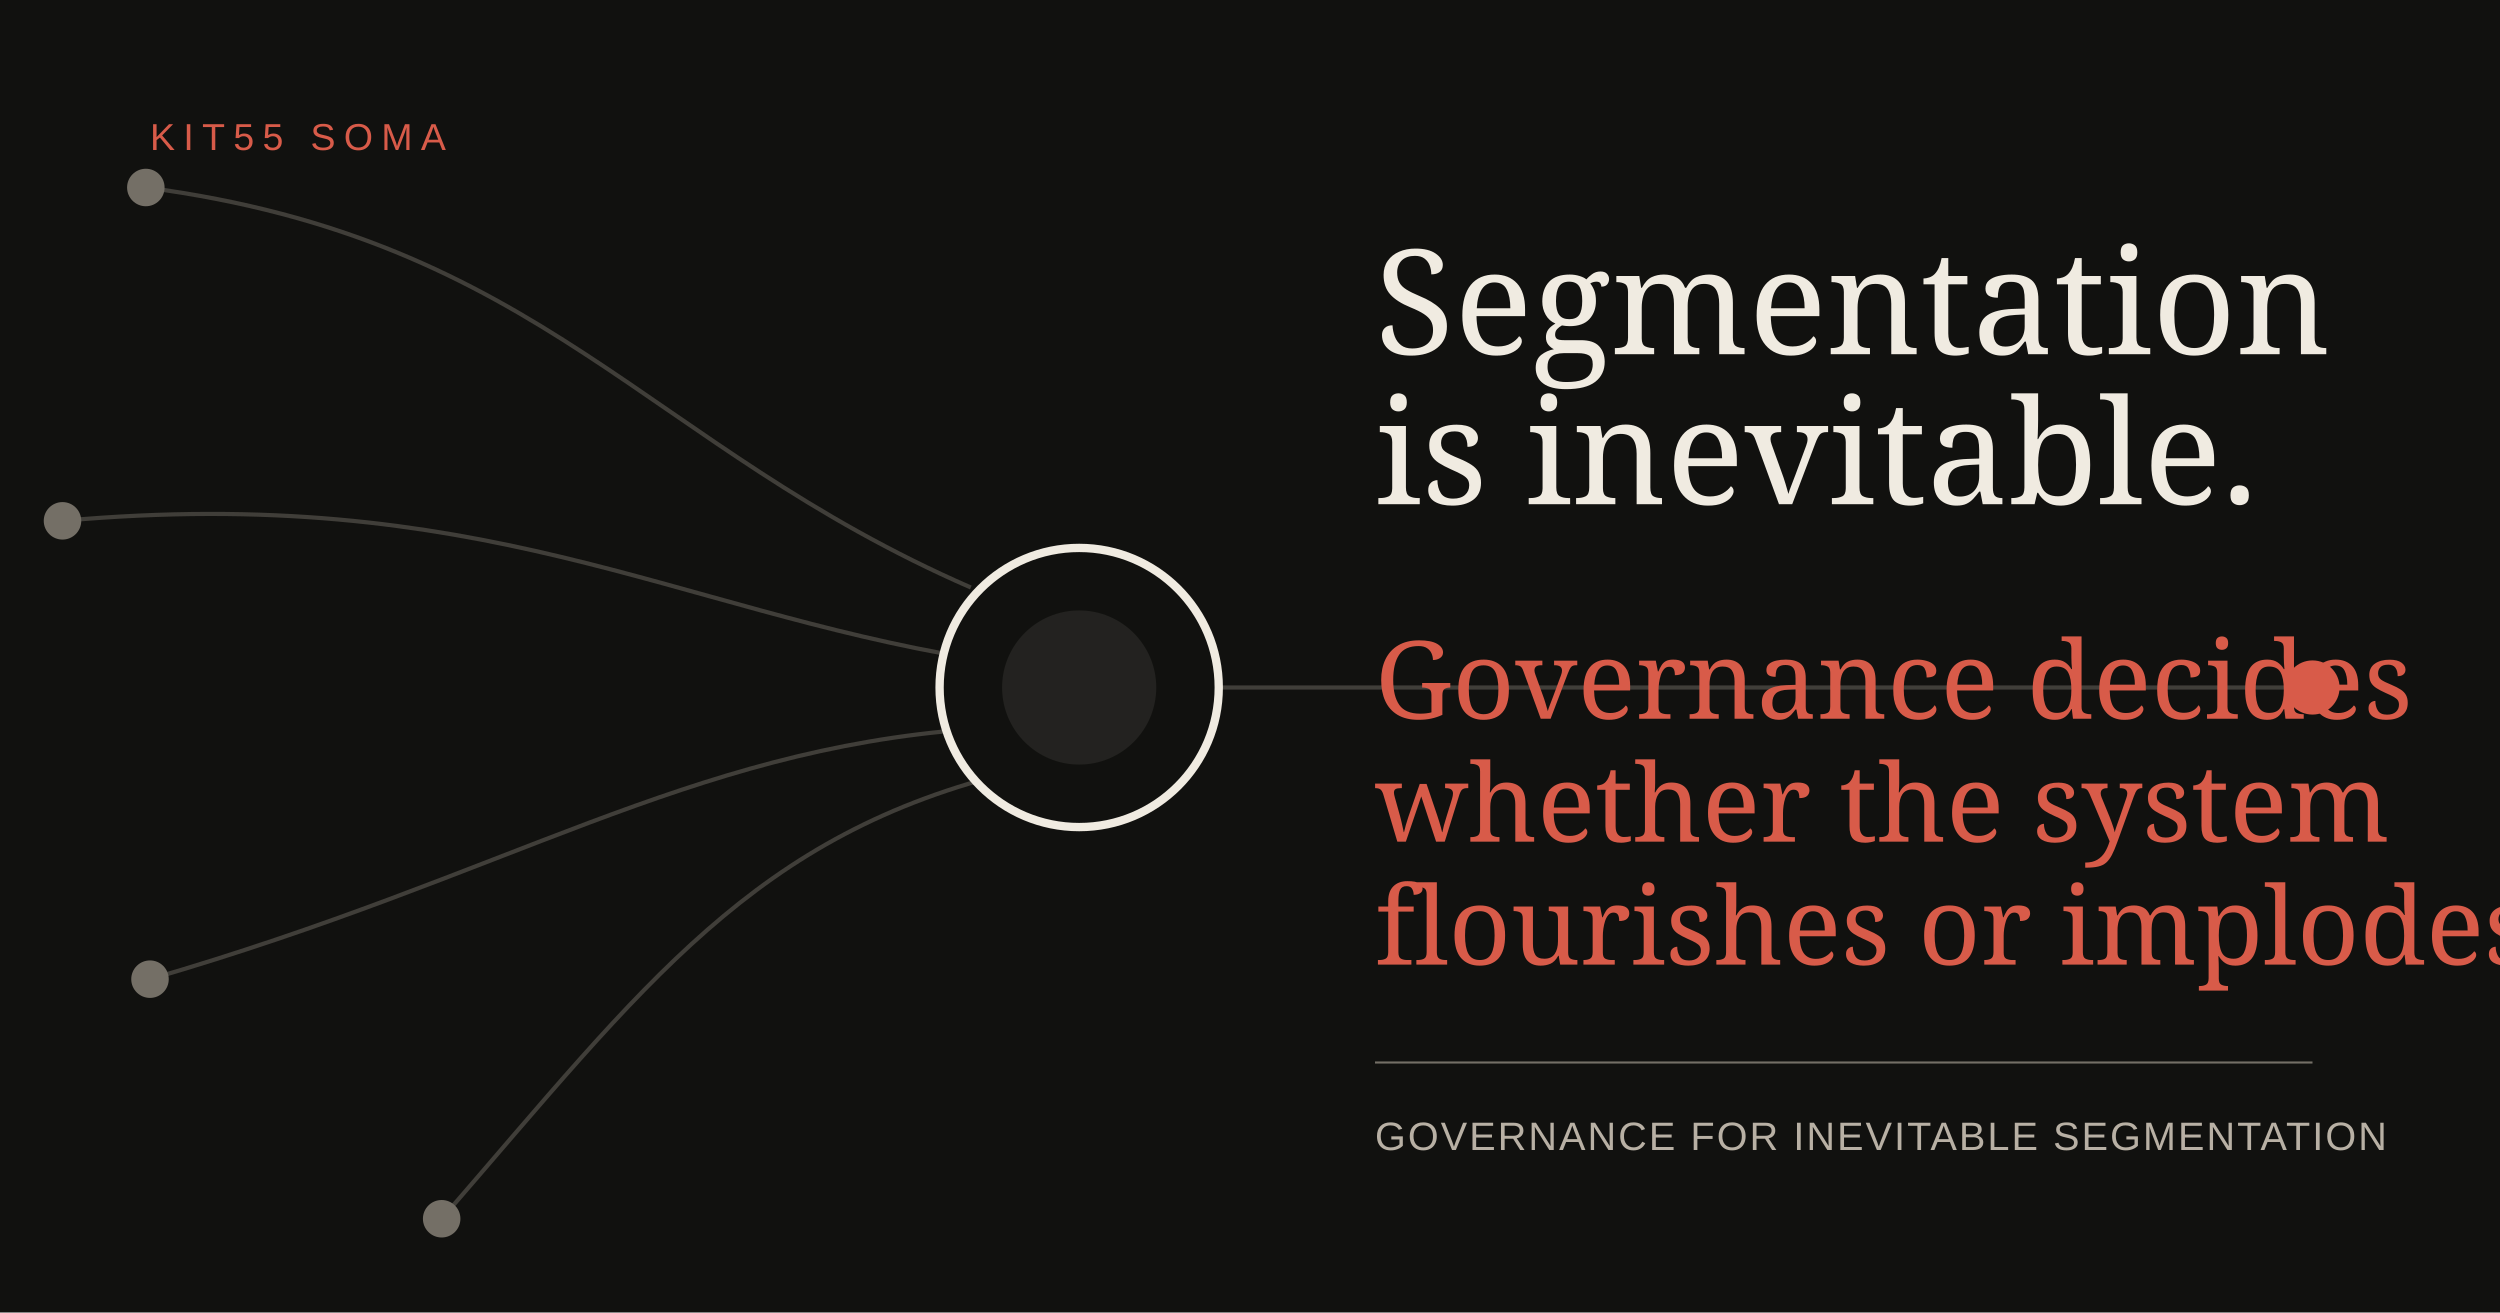
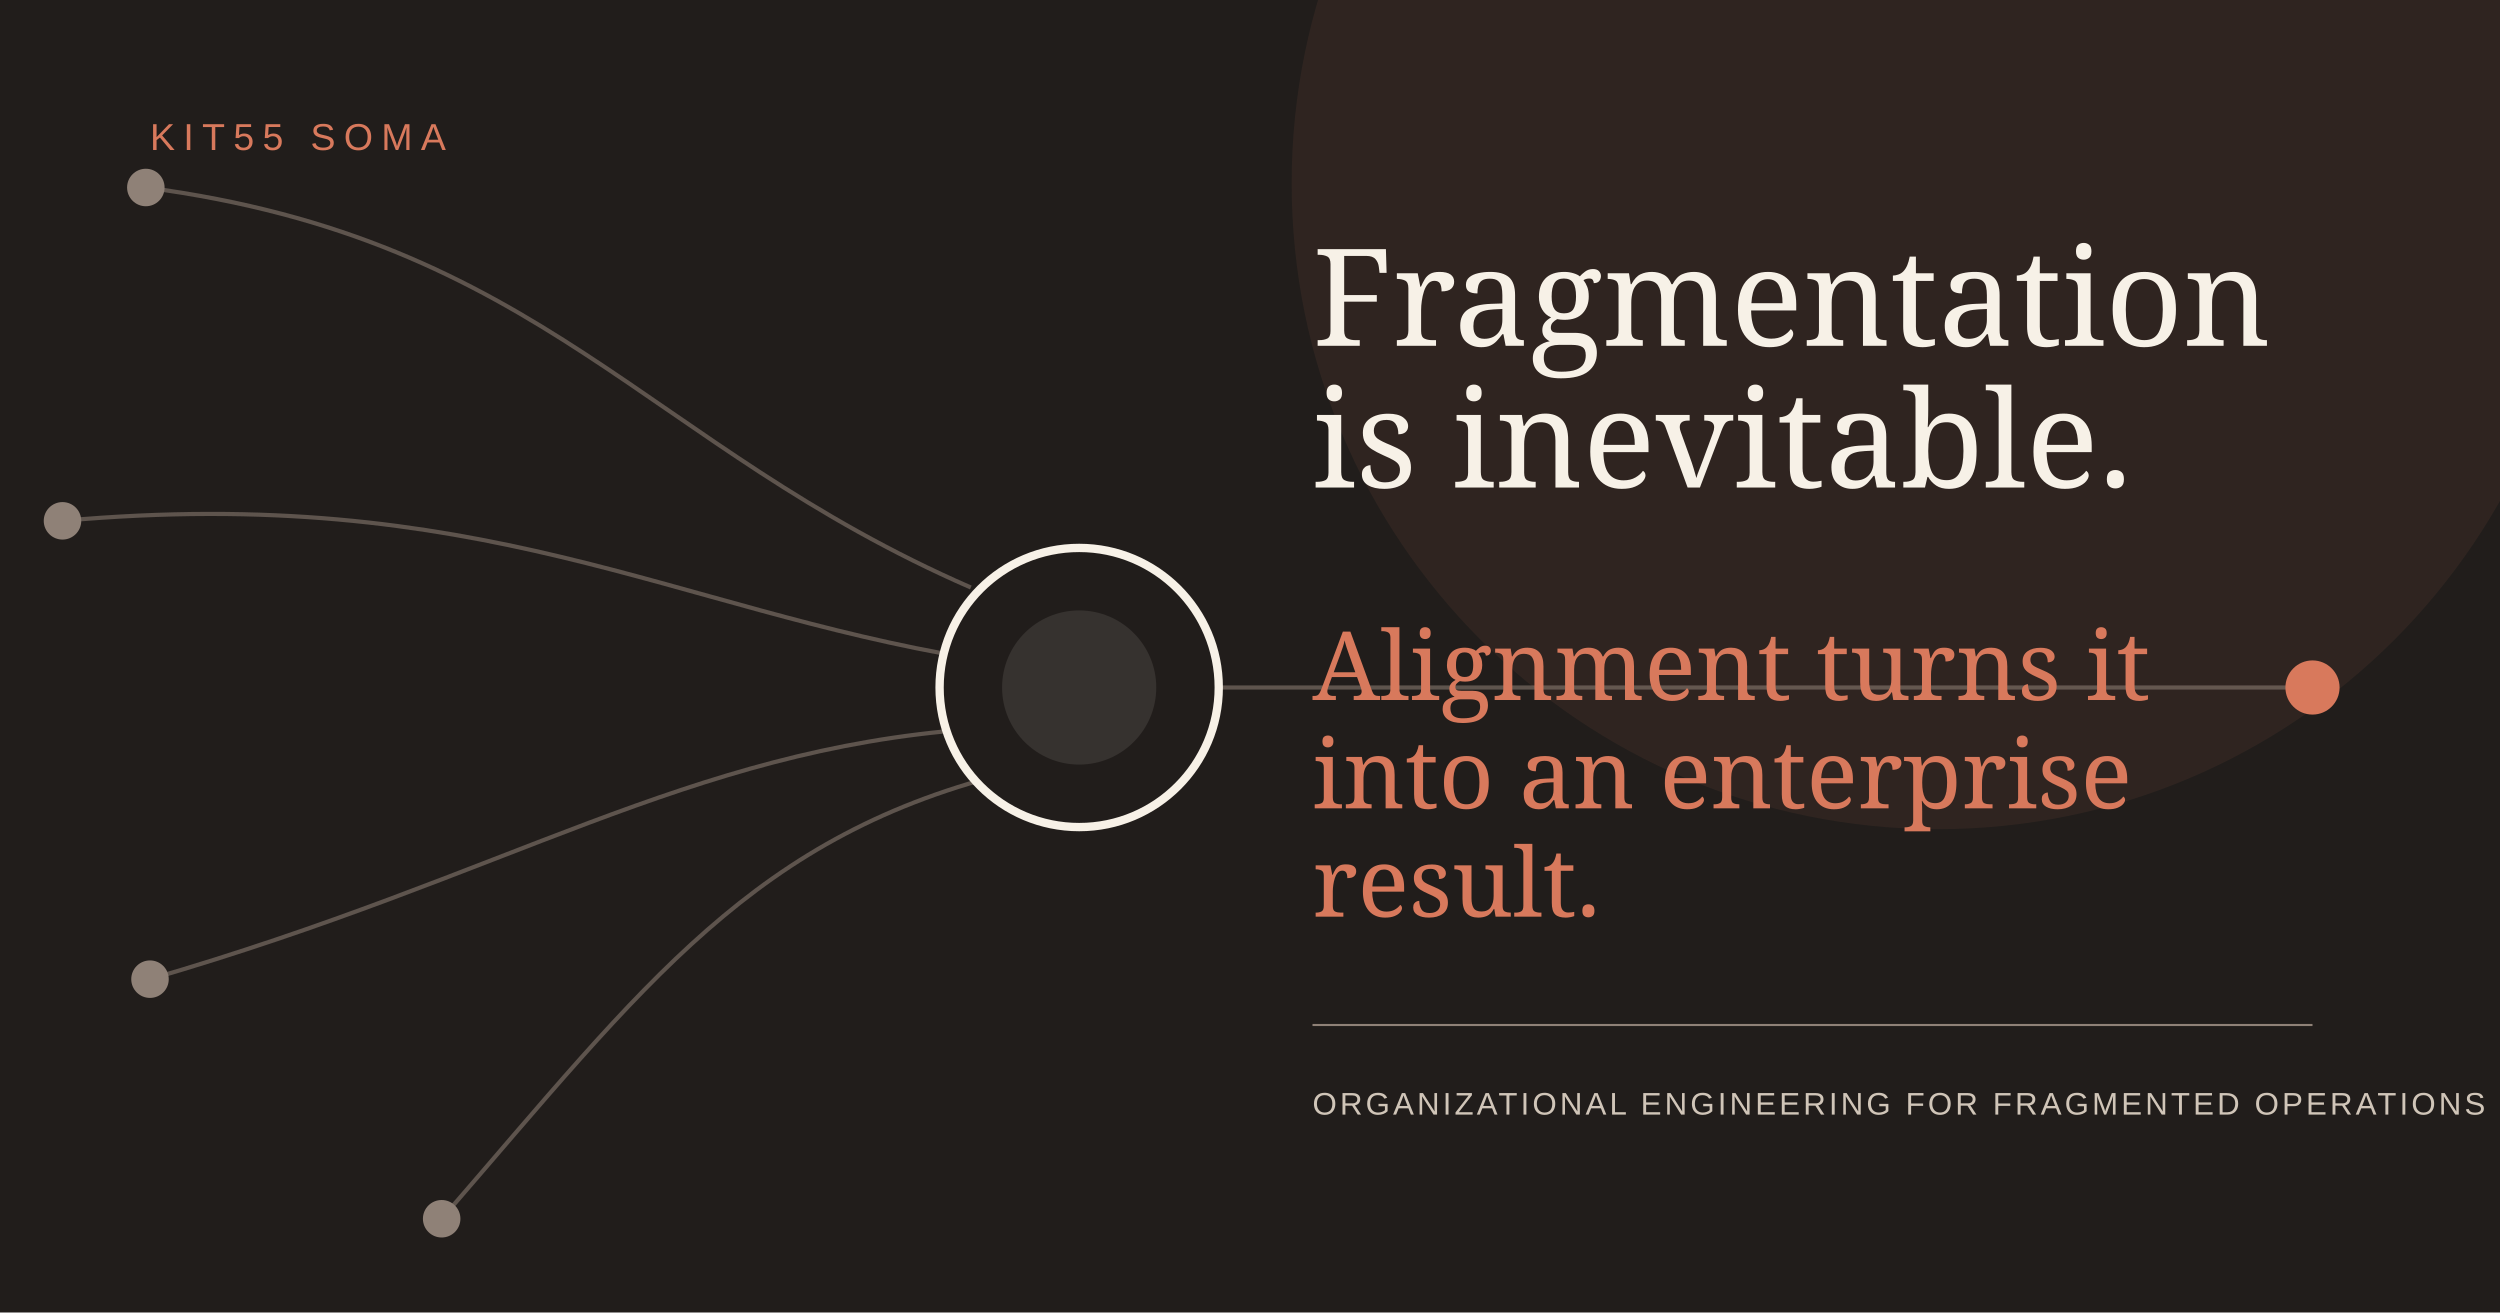
<svg xmlns="http://www.w3.org/2000/svg" width="1200" height="630" viewBox="0 0 1200 630" role="img" aria-labelledby="title desc">
-   <rect width="1200" height="630" fill="#11110f" />
-   <g fill="none" stroke="#746f66" stroke-width="2" opacity=".48">
+   <rect width="1200" height="630" fill="#211d1b" />
+   <circle cx="930" cy="88" r="310" fill="#d8795c" opacity=".08" />
+   <g fill="none" stroke="#8f8177" stroke-width="2" opacity=".55">
    <path d="M70 90C260 115 310 214 466 282" />
    <path d="M30 250C230 232 322 292 466 316" />
    <path d="M72 470C244 420 330 360 466 350" />
    <path d="M212 585C310 472 362 400 488 370" />
    <path d="M564 330H1110" />
  </g>
-   <g fill="#746f66">
+   <g fill="#8f8177">
    <circle cx="70" cy="90" r="9" />
    <circle cx="30" cy="250" r="9" />
    <circle cx="72" cy="470" r="9" />
    <circle cx="212" cy="585" r="9" />
  </g>
-   <circle cx="518" cy="330" r="67" fill="#11110f" stroke="#f0ebe1" stroke-width="4" />
-   <circle cx="518" cy="330" r="37" fill="#f0ebe1" opacity=".08" />
-   <circle cx="1110" cy="330" r="13" fill="#d85b49" />
-   <text x="72" y="72" fill="#d85b49" font-family="Arial, sans-serif" font-size="18" letter-spacing="4">KIT55 SOMA</text>
-   <text x="660" y="170" fill="#f0ebe1" font-family="Georgia, serif" font-size="70">Segmentation</text>
-   <text x="660" y="242" fill="#f0ebe1" font-family="Georgia, serif" font-size="70">is inevitable.</text>
-   <text x="660" y="345" fill="#d85b49" font-family="Georgia, serif" font-size="52">Governance decides</text>
-   <text x="660" y="404" fill="#d85b49" font-family="Georgia, serif" font-size="52">whether the system</text>
-   <text x="660" y="463" fill="#d85b49" font-family="Georgia, serif" font-size="52">flourishes or implodes.</text>
-   <line x1="660" y1="510" x2="1110" y2="510" stroke="#746f66" />
-   <text x="660" y="552" fill="#b8b0a4" font-family="Arial, sans-serif" font-size="19" letter-spacing="1">GOVERNANCE FOR INEVITABLE SEGMENTATION</text>
+   <circle cx="518" cy="330" r="67" fill="#211d1b" stroke="#f7f1e7" stroke-width="4" />
+   <circle cx="518" cy="330" r="37" fill="#f7f1e7" opacity=".1" />
+   <circle cx="1110" cy="330" r="13" fill="#d8795c" />
+   <text x="72" y="72" fill="#d8795c" font-family="Arial, sans-serif" font-size="18" letter-spacing="4">KIT55 SOMA</text>
+   <text x="630" y="166" fill="#f7f1e7" font-family="Georgia, serif" font-size="65">Fragmentation</text>
+   <text x="630" y="234" fill="#f7f1e7" font-family="Georgia, serif" font-size="65">is inevitable.</text>
+   <text x="630" y="336" fill="#d8795c" font-family="Georgia, serif" font-size="46">Alignment turns it</text>
+   <text x="630" y="388" fill="#d8795c" font-family="Georgia, serif" font-size="46">into an enterprise</text>
+   <text x="630" y="440" fill="#d8795c" font-family="Georgia, serif" font-size="46">result.</text>
+   <line x1="630" y1="492" x2="1110" y2="492" stroke="#8f8177" />
+   <text x="630" y="535" fill="#d0c5b8" font-family="Arial, sans-serif" font-size="15" letter-spacing="1.5">ORGANIZATIONAL ENGINEERING FOR FRAGMENTED OPERATIONS</text>
</svg>
